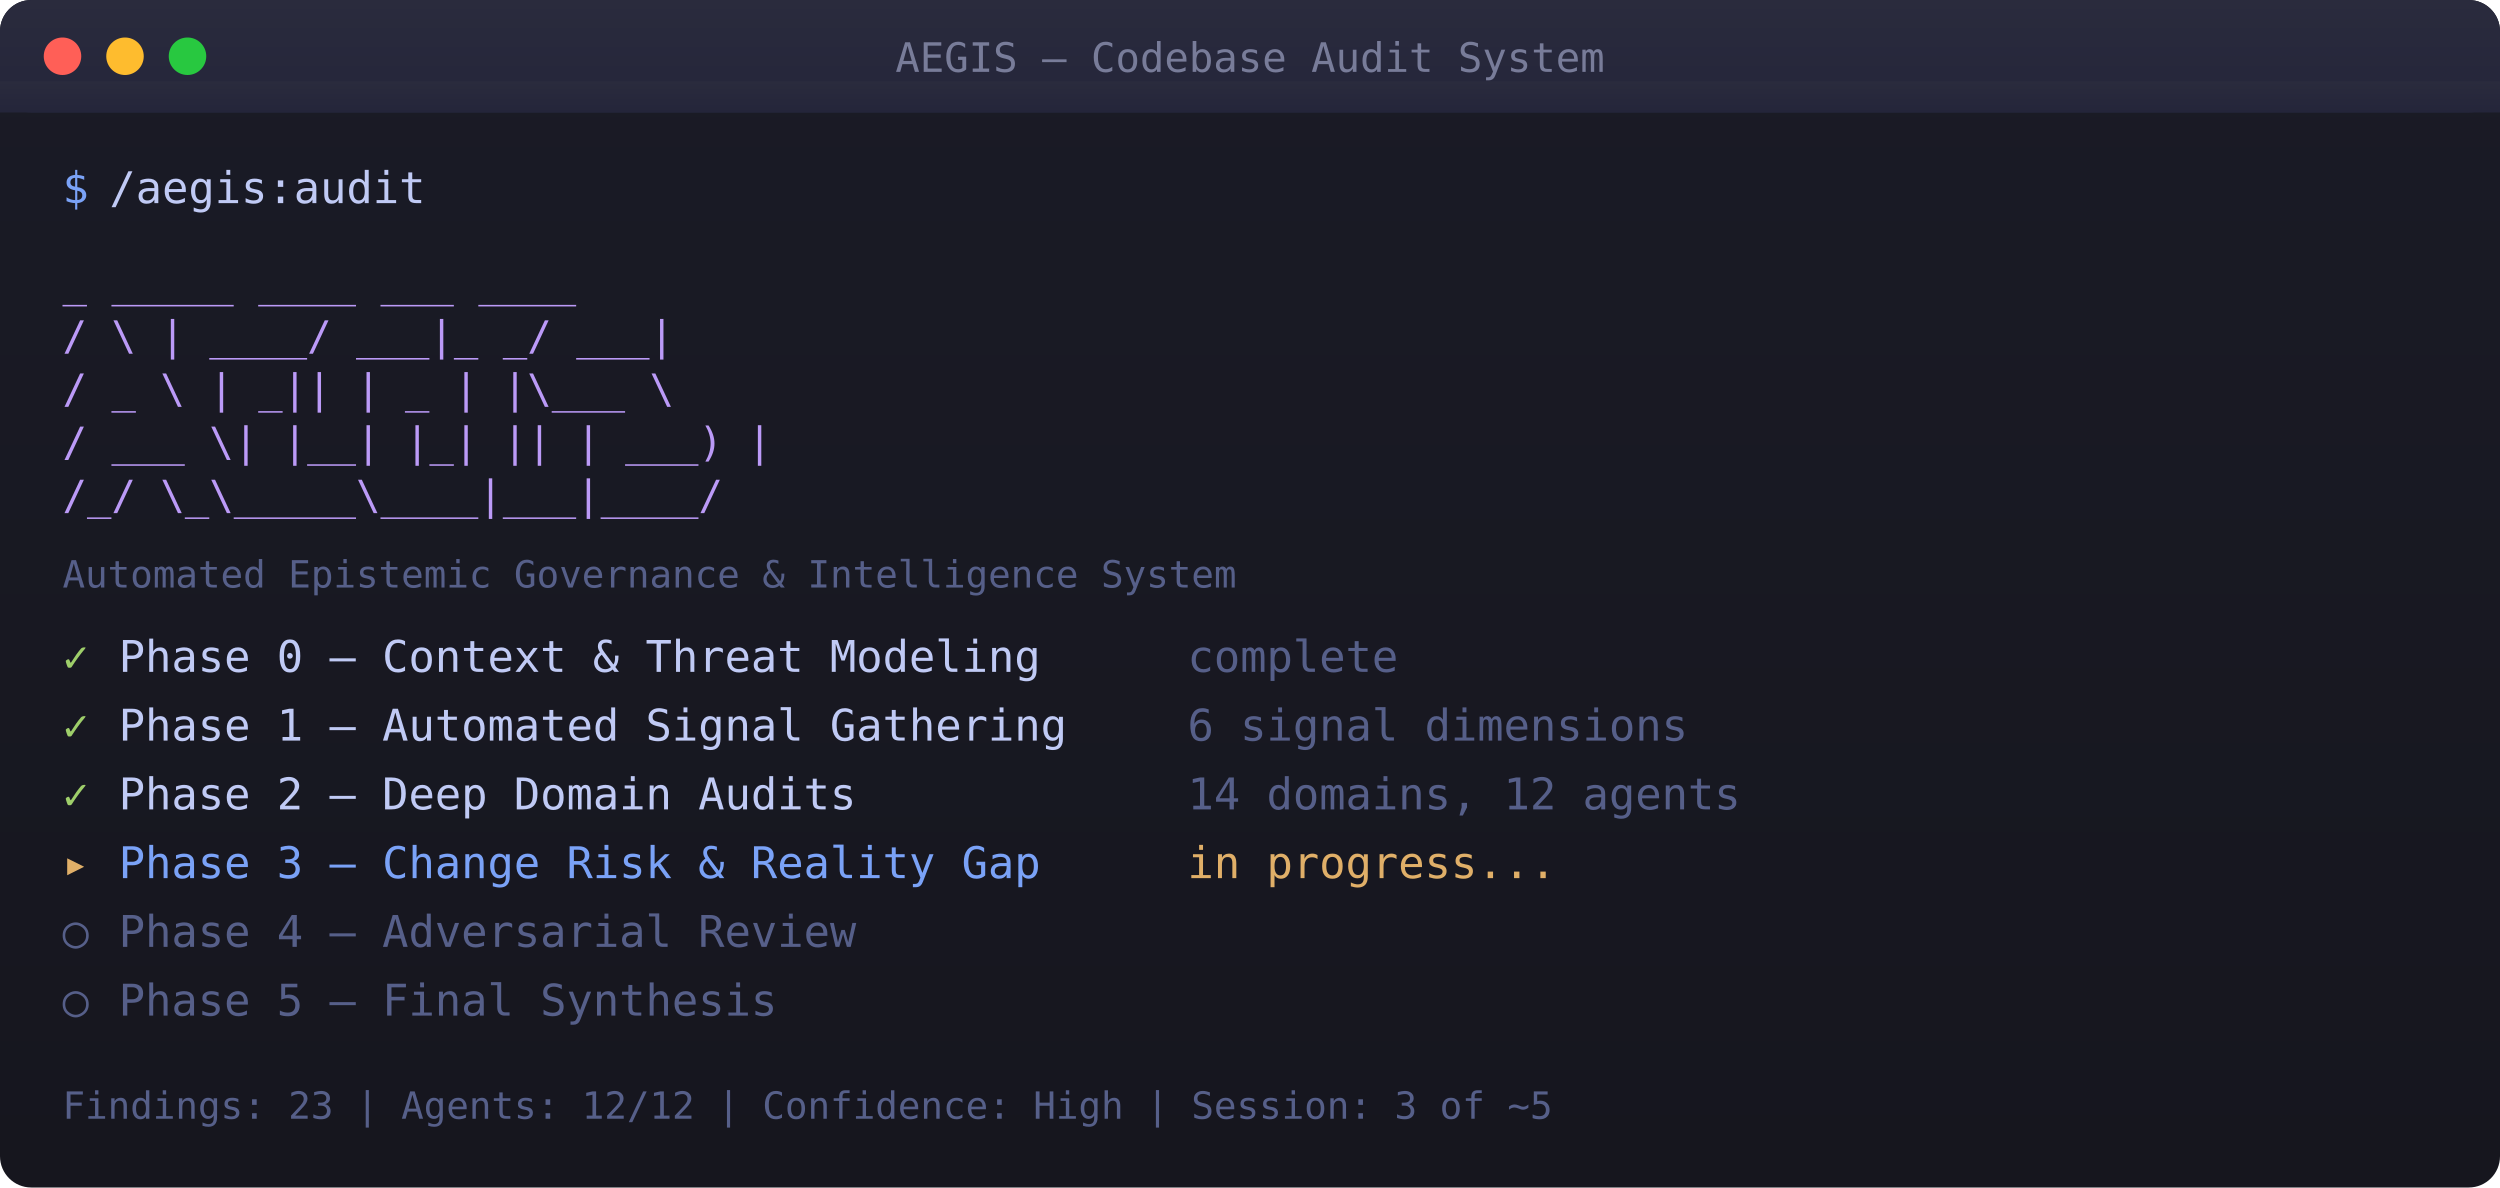
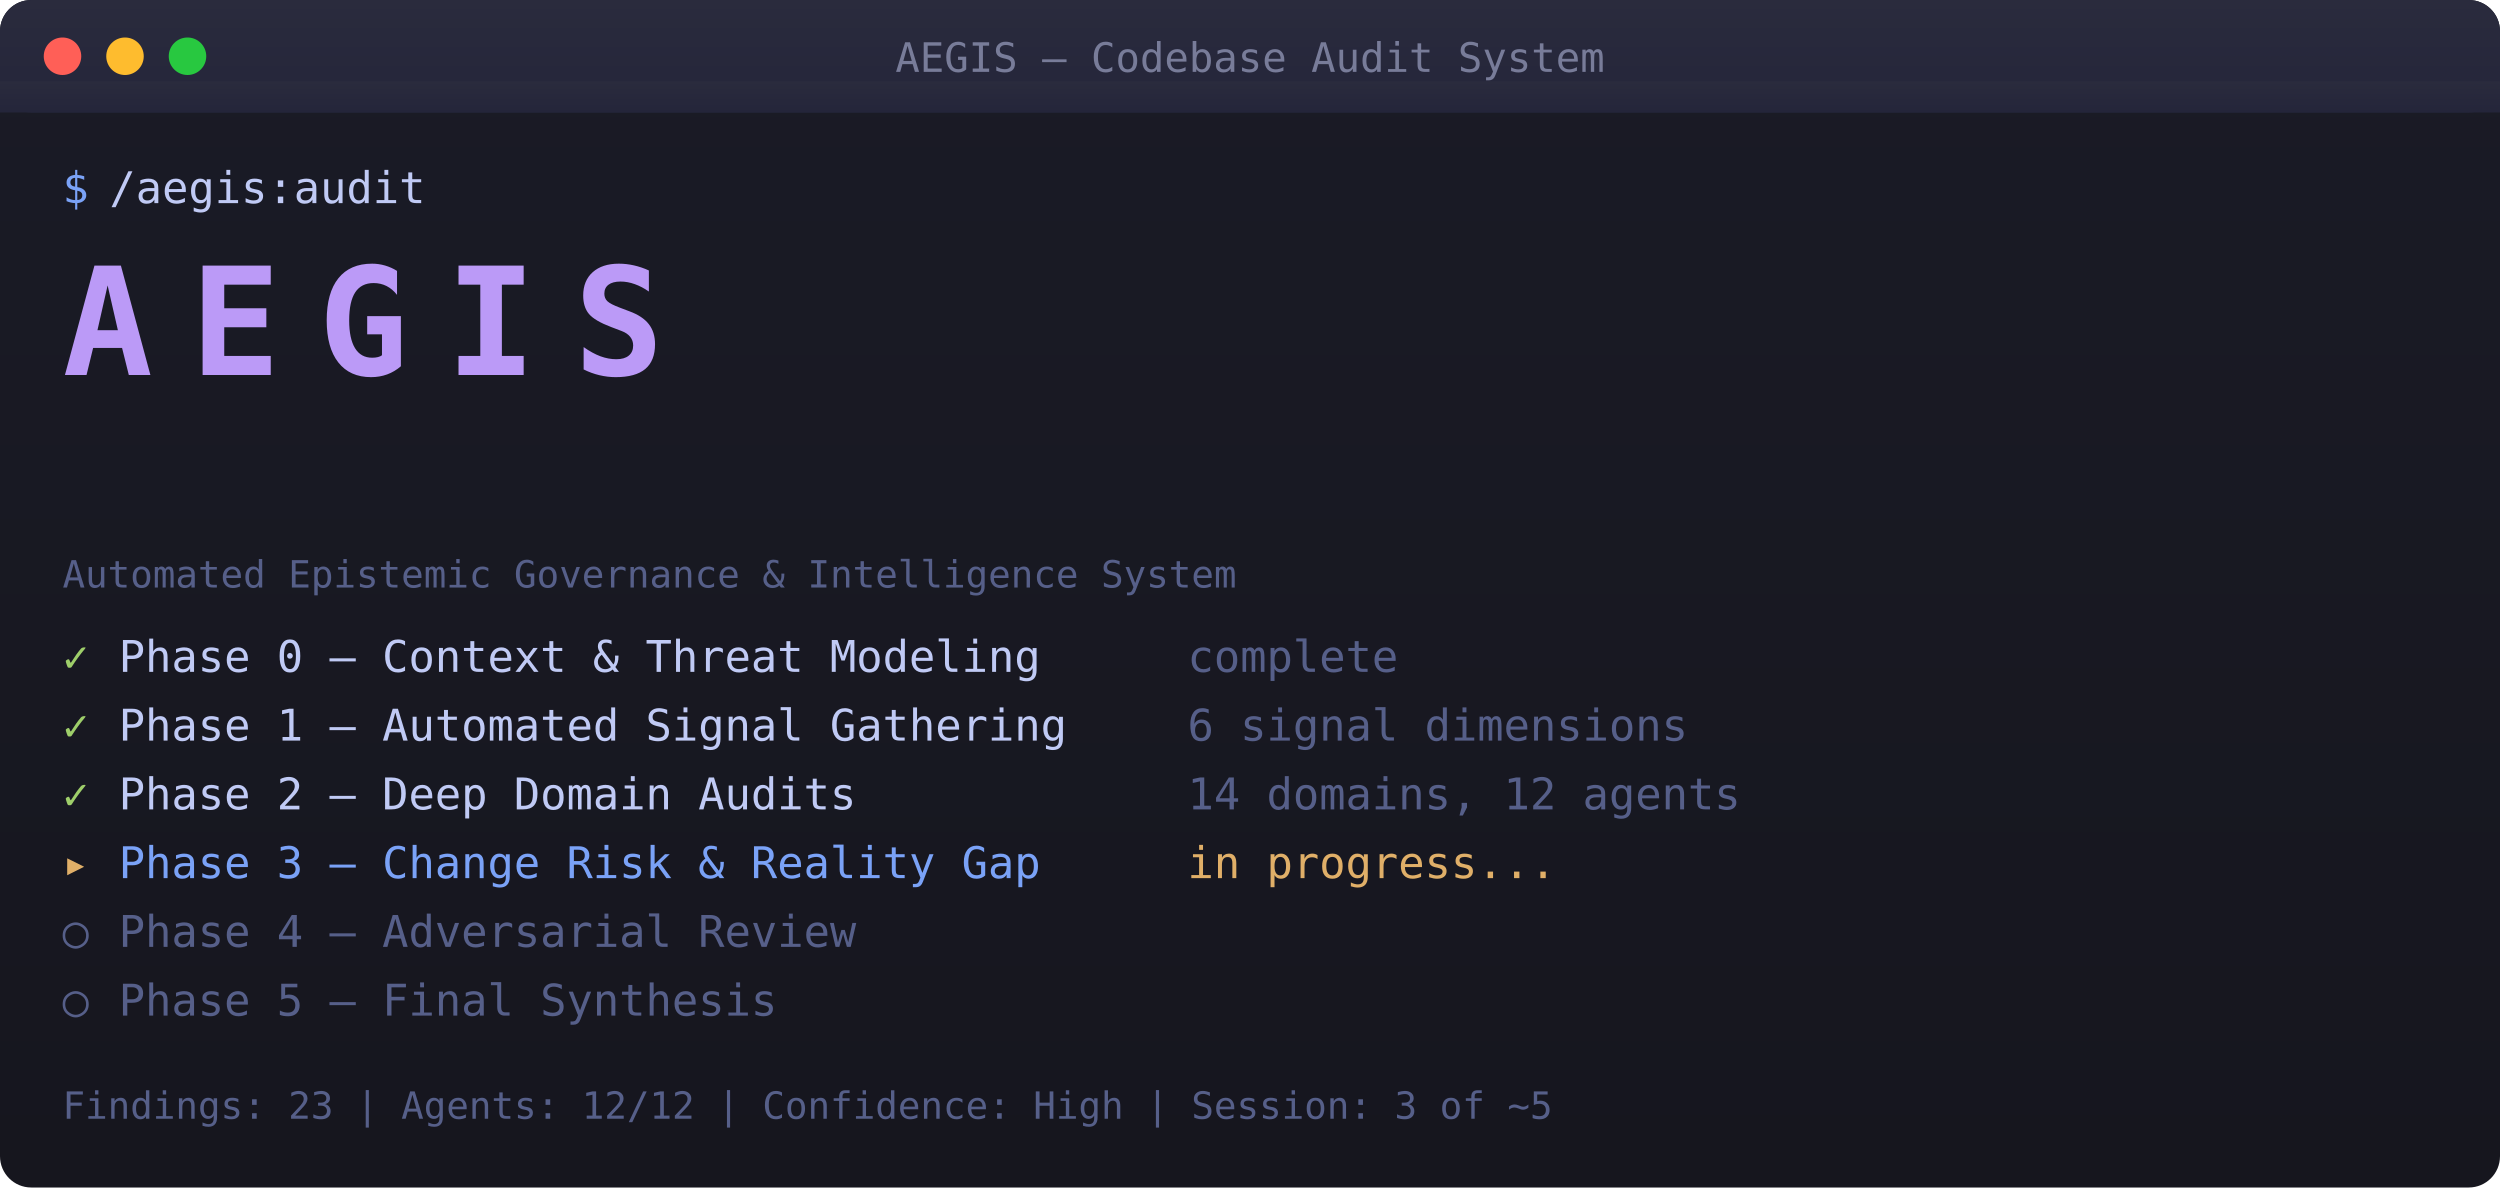
<svg xmlns="http://www.w3.org/2000/svg" viewBox="0 0 800 380">
  <defs>
    <linearGradient id="bg" x1="0" y1="0" x2="0" y2="1">
      <stop offset="0%" stop-color="#1a1b26" />
      <stop offset="100%" stop-color="#16161e" />
    </linearGradient>
    <linearGradient id="titlebar" x1="0" y1="0" x2="0" y2="1">
      <stop offset="0%" stop-color="#2a2b3d" />
      <stop offset="100%" stop-color="#24253a" />
    </linearGradient>
  </defs>
  <rect width="800" height="380" rx="10" fill="url(#bg)" />
  <rect width="800" height="36" rx="10" fill="url(#titlebar)" />
  <rect y="26" width="800" height="10" fill="url(#titlebar)" />
  <circle cx="20" cy="18" r="6" fill="#ff5f57" />
  <circle cx="40" cy="18" r="6" fill="#febc2e" />
  <circle cx="60" cy="18" r="6" fill="#28c840" />
  <text x="400" y="23" text-anchor="middle" fill="#787c99" font-family="SF Mono, Monaco, Consolas, monospace" font-size="13">AEGIS — Codebase Audit System</text>
  <g font-family="SF Mono, Monaco, Consolas, monospace" font-size="14">
    <text x="20" y="65" fill="#7aa2f7">$</text>
    <text x="35" y="65" fill="#c0caf5">/aegis:audit</text>
-     <text x="20" y="95" fill="#bb9af7" font-size="13">    _    _____ ____ ___ ____</text>
-     <text x="20" y="112" fill="#bb9af7" font-size="13">   / \  | ____/ ___|_ _/ ___|</text>
-     <text x="20" y="129" fill="#bb9af7" font-size="13">  / _ \ |  _|| |  _ | |\___ \</text>
-     <text x="20" y="146" fill="#bb9af7" font-size="13"> / ___ \| |__| |_| || | ___) |</text>
-     <text x="20" y="163" fill="#bb9af7" font-size="13">/_/   \_\_____\____|___|____/</text>
+     <text x="20" y="120" fill="#bb9af7" font-size="48" font-weight="bold" letter-spacing="12">AEGIS</text>
    <text x="20" y="188" fill="#565f89" font-size="12">Automated Epistemic Governance &amp; Intelligence System</text>
    <text x="20" y="215" fill="#9ece6a">✓</text>
    <text x="38" y="215" fill="#c0caf5">Phase 0 — Context &amp; Threat Modeling</text>
    <text x="380" y="215" fill="#565f89">complete</text>
    <text x="20" y="237" fill="#9ece6a">✓</text>
    <text x="38" y="237" fill="#c0caf5">Phase 1 — Automated Signal Gathering</text>
    <text x="380" y="237" fill="#565f89">6 signal dimensions</text>
    <text x="20" y="259" fill="#9ece6a">✓</text>
    <text x="38" y="259" fill="#c0caf5">Phase 2 — Deep Domain Audits</text>
    <text x="380" y="259" fill="#565f89">14 domains, 12 agents</text>
    <text x="20" y="281" fill="#e0af68">▸</text>
    <text x="38" y="281" fill="#7aa2f7">Phase 3 — Change Risk &amp; Reality Gap</text>
    <text x="380" y="281" fill="#e0af68">in progress...</text>
    <text x="20" y="303" fill="#565f89">○</text>
    <text x="38" y="303" fill="#565f89">Phase 4 — Adversarial Review</text>
    <text x="20" y="325" fill="#565f89">○</text>
    <text x="38" y="325" fill="#565f89">Phase 5 — Final Synthesis</text>
    <text x="20" y="358" fill="#565f89" font-size="12">Findings: 23 | Agents: 12/12 | Confidence: High | Session: 3 of ~5</text>
  </g>
</svg>
